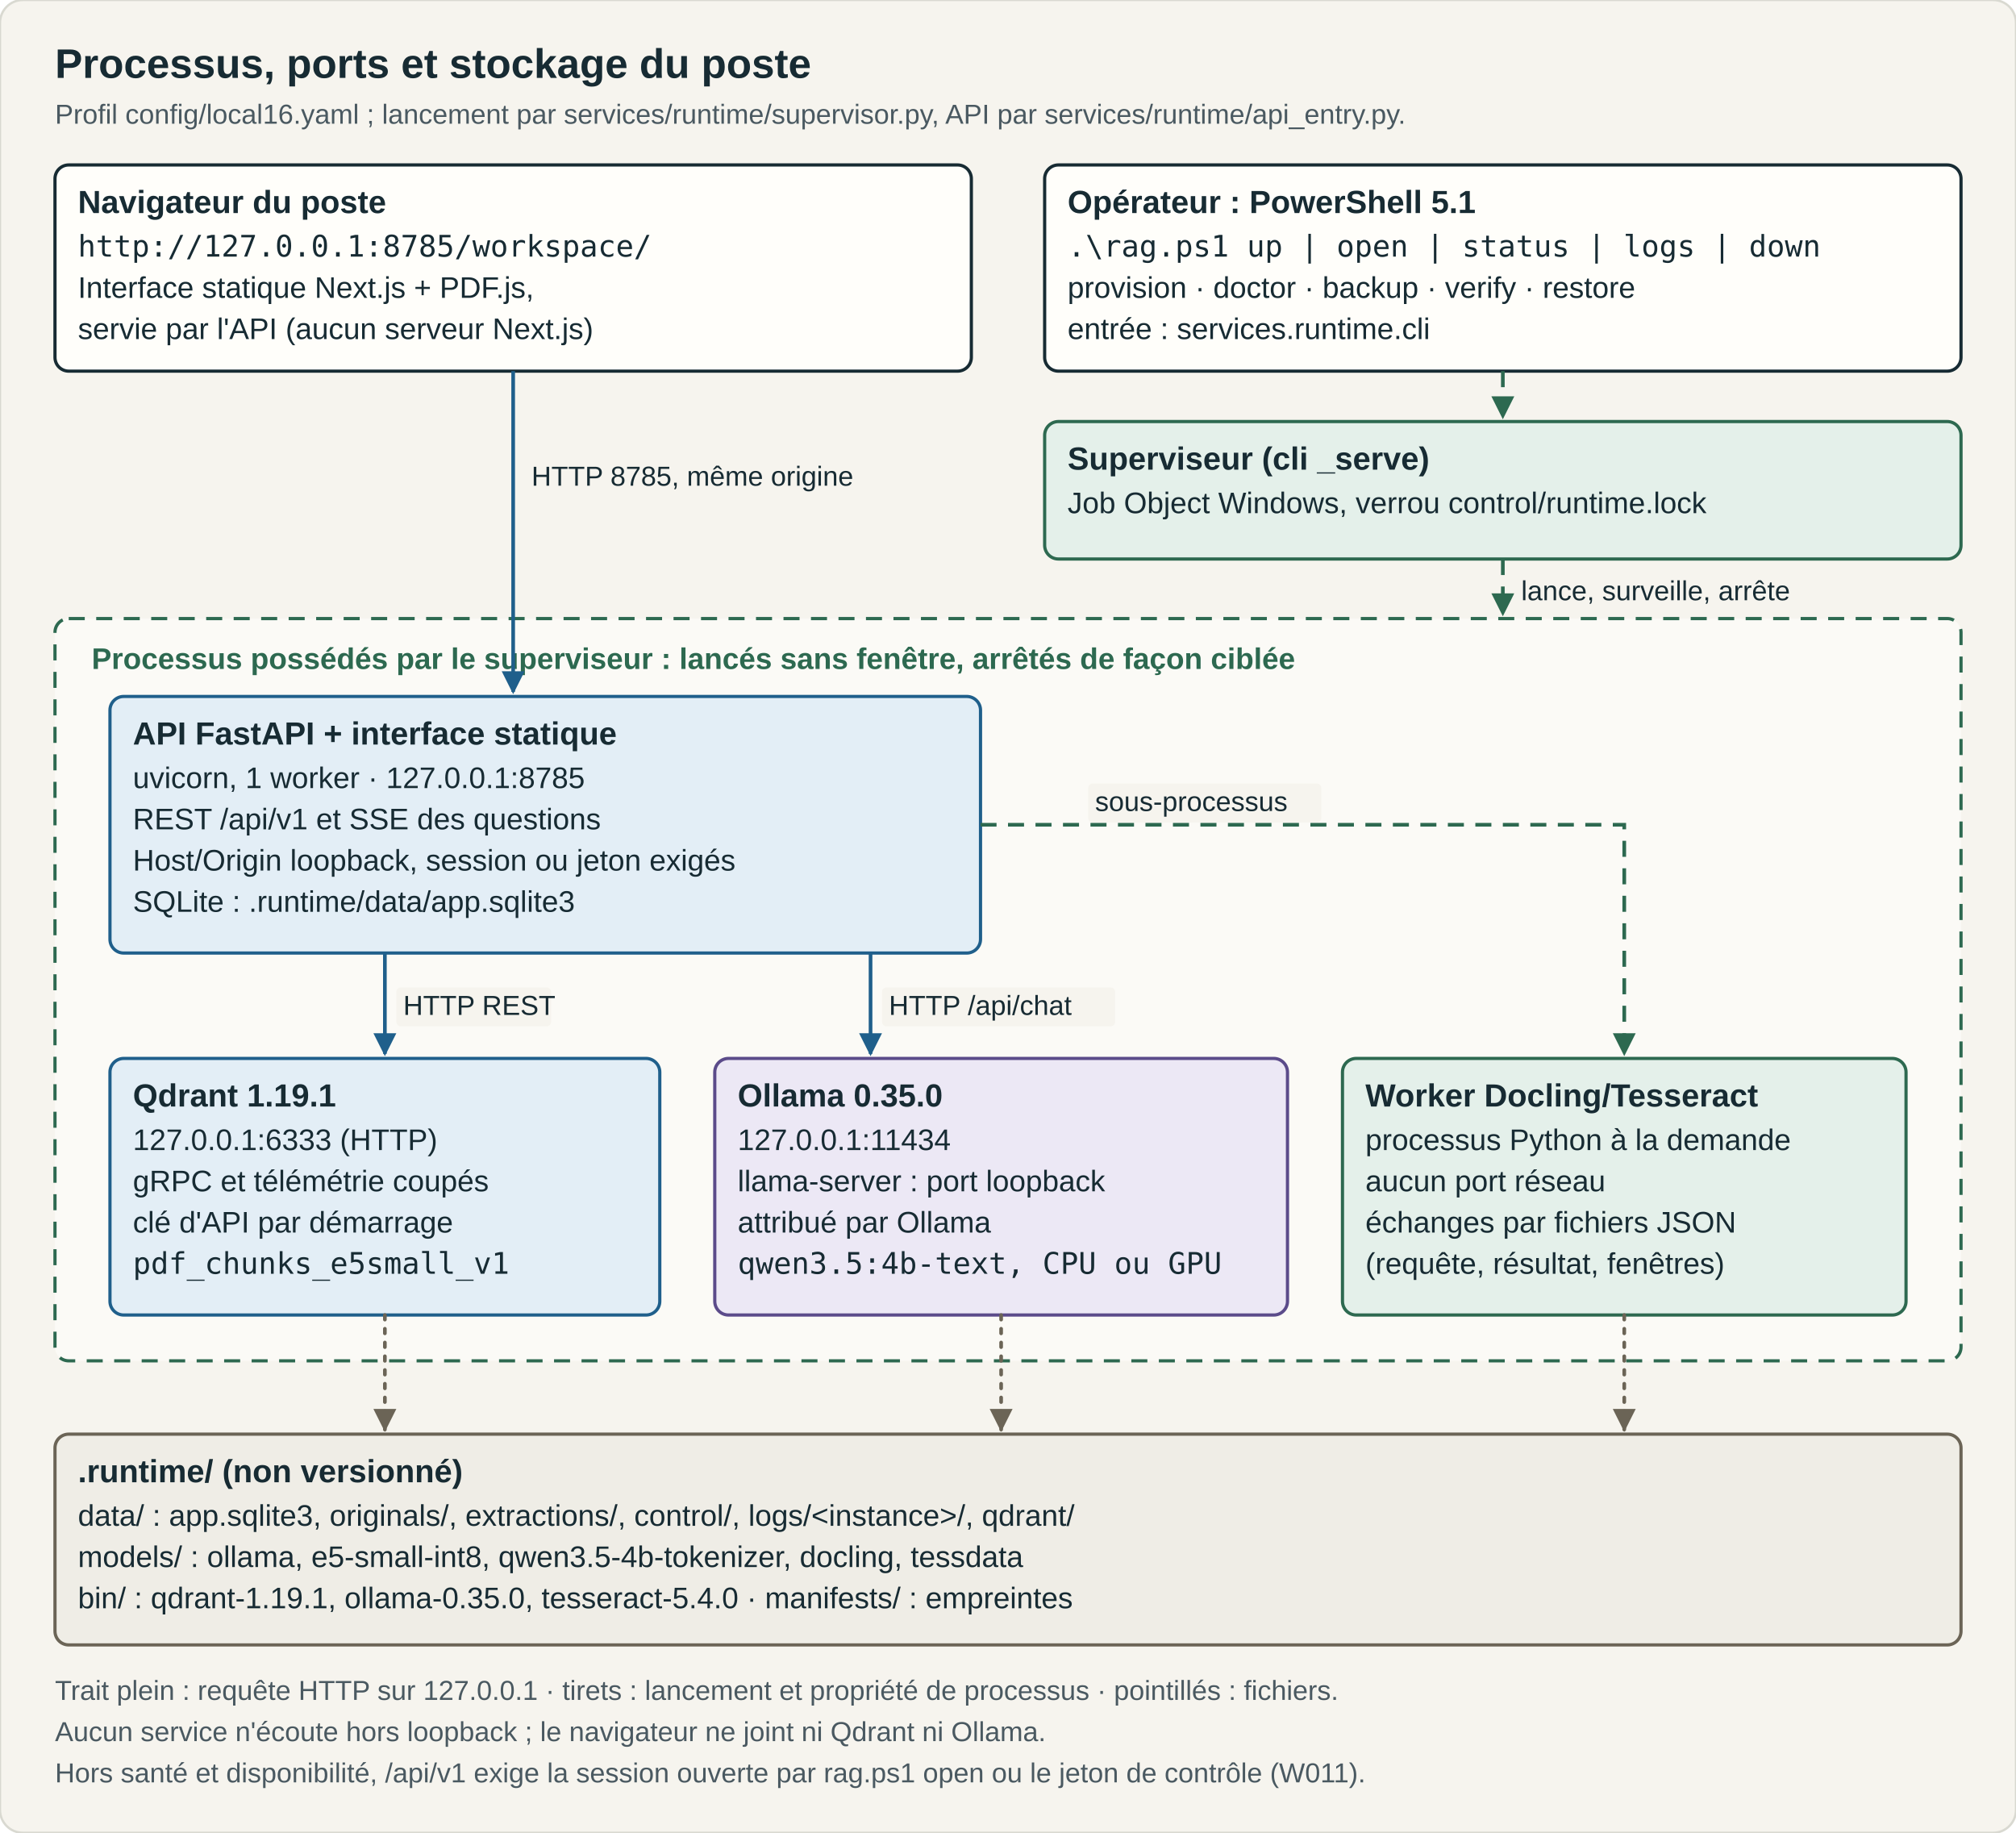
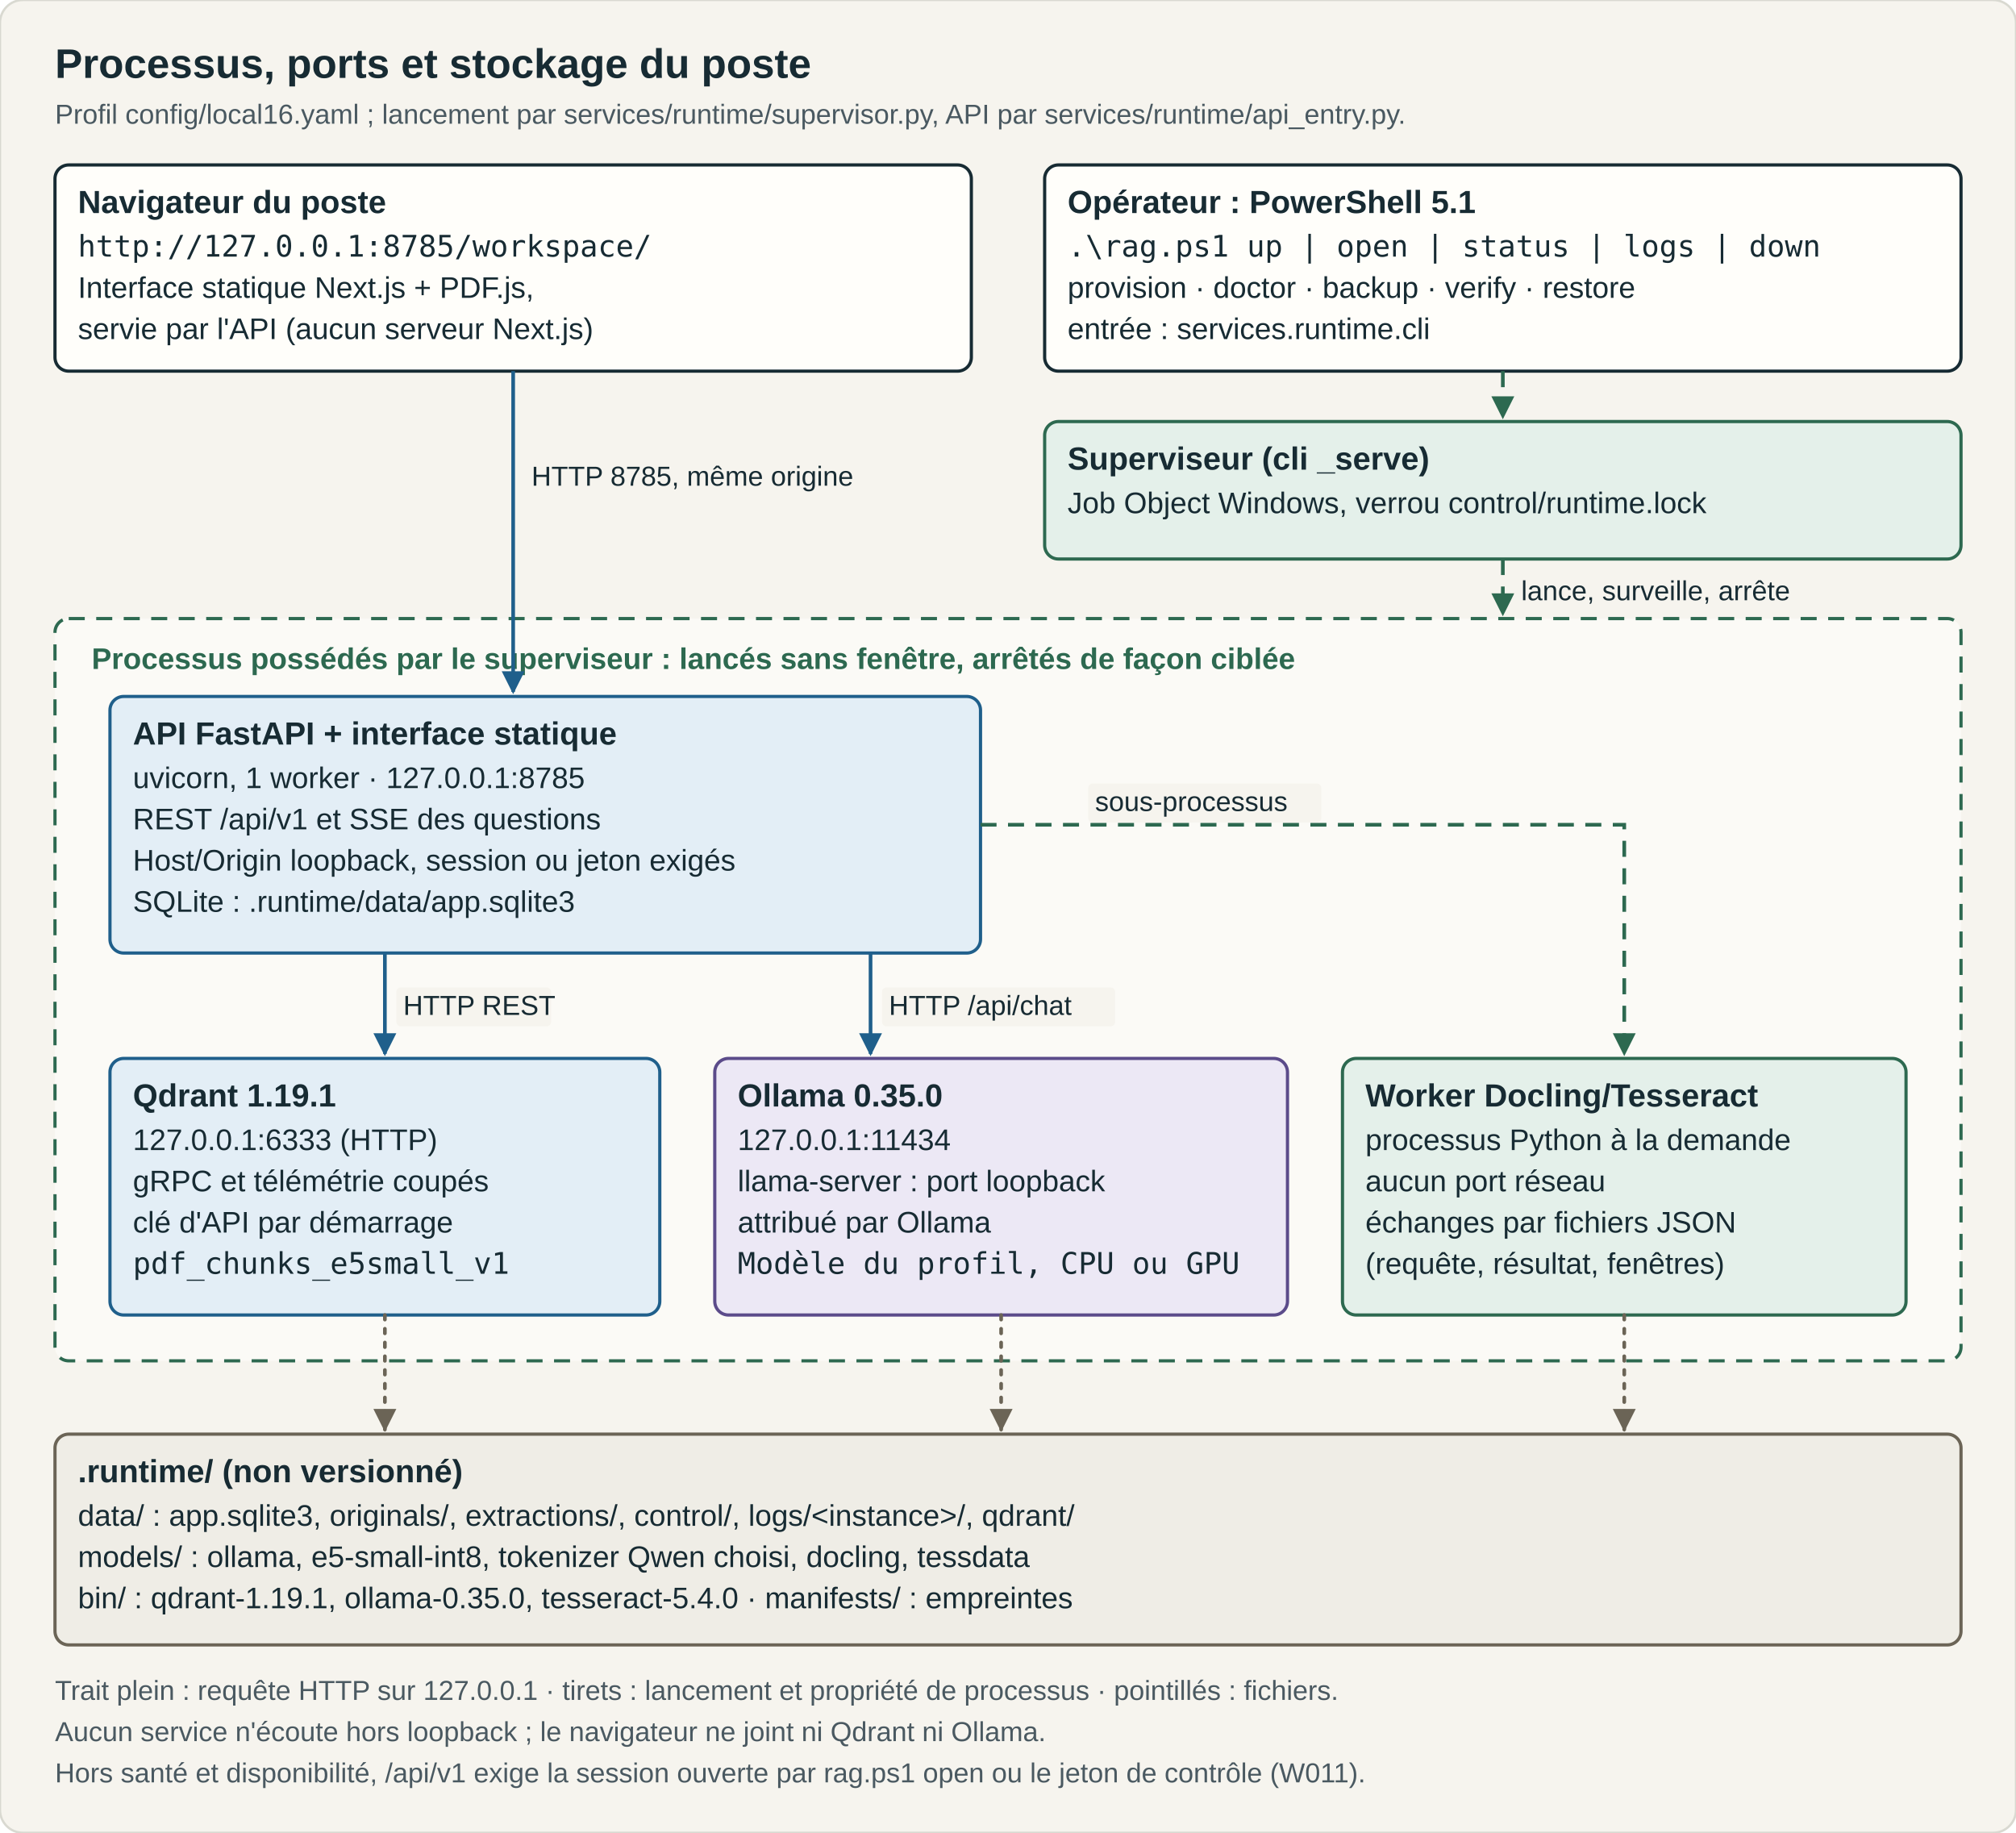
<svg xmlns="http://www.w3.org/2000/svg" width="880" height="800" viewBox="0 0 880 800" role="img" aria-labelledby="processus-ports-title processus-ports-desc" font-family="'Segoe UI', system-ui, -apple-system, 'Helvetica Neue', Arial, sans-serif">
  <defs>
    <marker id="processus-ports-head-1f5f8b" viewBox="0 0 10 10" refX="9" refY="5" markerWidth="10" markerHeight="10" markerUnits="userSpaceOnUse" orient="auto-start-reverse">
      <path d="M0,0 L10,5 L0,10 z" fill="#1F5F8B" />
    </marker>
    <marker id="processus-ports-head-2d6950" viewBox="0 0 10 10" refX="9" refY="5" markerWidth="10" markerHeight="10" markerUnits="userSpaceOnUse" orient="auto-start-reverse">
      <path d="M0,0 L10,5 L0,10 z" fill="#2D6950" />
    </marker>
    <marker id="processus-ports-head-6b6456" viewBox="0 0 10 10" refX="9" refY="5" markerWidth="10" markerHeight="10" markerUnits="userSpaceOnUse" orient="auto-start-reverse">
      <path d="M0,0 L10,5 L0,10 z" fill="#6B6456" />
    </marker>
  </defs>
  <rect x="0" y="0" width="880" height="800" rx="10" fill="#F6F4EE" stroke="#D9D9D1" />
  <text x="24" y="34" font-size="18" fill="#172B33" font-weight="600">Processus, ports et stockage du poste</text>
  <text x="24" y="54" font-size="12" fill="#4A5961">Profil config/local16.yaml ; lancement par services/runtime/supervisor.py, API par services/runtime/api_entry.py.</text>
  <rect x="24" y="72" width="400" height="90" rx="6" fill="#FFFEFA" stroke="#172B33" stroke-width="1.4" />
  <text x="34" y="93" font-size="14" fill="#172B33" font-weight="600">Navigateur du poste</text>
  <text x="34" y="112" font-size="13" fill="#172B33" font-family="Consolas, 'Cascadia Mono', 'DejaVu Sans Mono', monospace">http://127.0.0.1:8785/workspace/</text>
  <text x="34" y="130" font-size="13" fill="#172B33">Interface statique Next.js + PDF.js,</text>
  <text x="34" y="148" font-size="13" fill="#172B33">servie par l'API (aucun serveur Next.js)</text>
  <rect x="456" y="72" width="400" height="90" rx="6" fill="#FFFEFA" stroke="#172B33" stroke-width="1.4" />
  <text x="466" y="93" font-size="14" fill="#172B33" font-weight="600">Opérateur : PowerShell 5.1</text>
  <text x="466" y="112" font-size="13" fill="#172B33" font-family="Consolas, 'Cascadia Mono', 'DejaVu Sans Mono', monospace">.\rag.ps1 up | open | status | logs | down</text>
  <text x="466" y="130" font-size="13" fill="#172B33">provision · doctor · backup · verify · restore</text>
  <text x="466" y="148" font-size="13" fill="#172B33">entrée : services.runtime.cli</text>
  <rect x="456" y="184" width="400" height="60" rx="6" fill="#E4F0EA" stroke="#2D6950" stroke-width="1.4" />
  <text x="466" y="205" font-size="14" fill="#172B33" font-weight="600">Superviseur (cli _serve)</text>
  <text x="466" y="224" font-size="13" fill="#172B33">Job Object Windows, verrou control/runtime.lock</text>
  <polyline points="656,162 656,182" fill="none" stroke="#2D6950" stroke-width="1.6" stroke-dasharray="7 5" marker-end="url(#processus-ports-head-2d6950)" />
  <rect x="24" y="270" width="832" height="324" rx="6" fill="#FBFAF6" stroke="#2D6950" stroke-width="1.4" stroke-dasharray="7 5" />
  <text x="40" y="292" font-size="13" fill="#2D6950" font-weight="600">Processus possédés par le superviseur : lancés sans fenêtre, arrêtés de façon ciblée</text>
  <polyline points="656,244 656,268" fill="none" stroke="#2D6950" stroke-width="1.6" stroke-dasharray="7 5" marker-end="url(#processus-ports-head-2d6950)" />
  <rect x="661" y="250" width="170.16" height="17" rx="2" fill="#F6F4EE" stroke="#F6F4EE" stroke-width="0" />
  <text x="664" y="262" font-size="12" fill="#172B33">lance, surveille, arrête</text>
  <rect x="48" y="304" width="380" height="112" rx="6" fill="#E3EEF6" stroke="#1F5F8B" stroke-width="1.4" />
  <text x="58" y="325" font-size="14" fill="#172B33" font-weight="600">API FastAPI + interface statique</text>
  <text x="58" y="344" font-size="13" fill="#172B33">uvicorn, 1 worker · 127.0.0.1:8785</text>
  <text x="58" y="362" font-size="13" fill="#172B33">REST /api/v1 et SSE des questions</text>
  <text x="58" y="380" font-size="13" fill="#172B33">Host/Origin loopback, session ou jeton exigés</text>
  <text x="58" y="398" font-size="13" fill="#172B33">SQLite : .runtime/data/app.sqlite3</text>
  <polyline points="224,162 224,302" fill="none" stroke="#1F5F8B" stroke-width="1.6" marker-end="url(#processus-ports-head-1f5f8b)" />
  <rect x="229" y="200" width="163.32" height="17" rx="2" fill="#F6F4EE" stroke="#F6F4EE" stroke-width="0" />
  <text x="232" y="212" font-size="12" fill="#172B33">HTTP 8785, même origine</text>
  <rect x="48" y="462" width="240" height="112" rx="6" fill="#E3EEF6" stroke="#1F5F8B" stroke-width="1.4" />
  <text x="58" y="483" font-size="14" fill="#172B33" font-weight="600">Qdrant 1.19.1</text>
  <text x="58" y="502" font-size="13" fill="#172B33">127.0.0.1:6333 (HTTP)</text>
  <text x="58" y="520" font-size="13" fill="#172B33">gRPC et télémétrie coupés</text>
  <text x="58" y="538" font-size="13" fill="#172B33">clé d'API par démarrage</text>
  <text x="58" y="556" font-size="13" fill="#172B33" font-family="Consolas, 'Cascadia Mono', 'DejaVu Sans Mono', monospace">pdf_chunks_e5small_v1</text>
  <rect x="312" y="462" width="250" height="112" rx="6" fill="#ECE8F5" stroke="#5B4B8A" stroke-width="1.4" />
  <text x="322" y="483" font-size="14" fill="#172B33" font-weight="600">Ollama 0.35.0</text>
  <text x="322" y="502" font-size="13" fill="#172B33">127.0.0.1:11434</text>
  <text x="322" y="520" font-size="13" fill="#172B33">llama-server : port loopback</text>
  <text x="322" y="538" font-size="13" fill="#172B33">attribué par Ollama</text>
-   <text x="322" y="556" font-size="13" fill="#172B33" font-family="Consolas, 'Cascadia Mono', 'DejaVu Sans Mono', monospace">qwen3.5:4b-text, CPU ou GPU</text>
+   <text x="322" y="556" font-size="13" fill="#172B33" font-family="Consolas, 'Cascadia Mono', 'DejaVu Sans Mono', monospace">Modèle du profil, CPU ou GPU</text>
  <rect x="586" y="462" width="246" height="112" rx="6" fill="#E4F0EA" stroke="#2D6950" stroke-width="1.4" />
  <text x="596" y="483" font-size="14" fill="#172B33" font-weight="600">Worker Docling/Tesseract</text>
  <text x="596" y="502" font-size="13" fill="#172B33">processus Python à la demande</text>
  <text x="596" y="520" font-size="13" fill="#172B33">aucun port réseau</text>
  <text x="596" y="538" font-size="13" fill="#172B33">échanges par fichiers JSON</text>
  <text x="596" y="556" font-size="13" fill="#172B33">(requête, résultat, fenêtres)</text>
  <polyline points="168,416 168,460" fill="none" stroke="#1F5F8B" stroke-width="1.6" marker-end="url(#processus-ports-head-1f5f8b)" />
  <rect x="173" y="431" width="67.56" height="17" rx="2" fill="#F6F4EE" stroke="#F6F4EE" stroke-width="0" />
  <text x="176" y="443" font-size="12" fill="#172B33">HTTP REST</text>
  <polyline points="380,416 380,460" fill="none" stroke="#1F5F8B" stroke-width="1.6" marker-end="url(#processus-ports-head-1f5f8b)" />
  <rect x="385" y="431" width="101.76" height="17" rx="2" fill="#F6F4EE" stroke="#F6F4EE" stroke-width="0" />
  <text x="388" y="443" font-size="12" fill="#172B33">HTTP /api/chat</text>
  <polyline points="428,360 709,360 709,460" fill="none" stroke="#2D6950" stroke-width="1.6" stroke-dasharray="7 5" marker-end="url(#processus-ports-head-2d6950)" />
  <rect x="475" y="342" width="101.76" height="17" rx="2" fill="#F6F4EE" stroke="#F6F4EE" stroke-width="0" />
  <text x="478" y="354" font-size="12" fill="#172B33">sous-processus</text>
  <rect x="24" y="626" width="832" height="92" rx="6" fill="#EFEDE6" stroke="#6B6456" stroke-width="1.4" />
  <text x="34" y="647" font-size="14" fill="#172B33" font-weight="600">.runtime/ (non versionné)</text>
  <text x="34" y="666" font-size="13" fill="#172B33">data/ : app.sqlite3, originals/, extractions/, control/, logs/&lt;instance&gt;/, qdrant/</text>
-   <text x="34" y="684" font-size="13" fill="#172B33">models/ : ollama, e5-small-int8, qwen3.5-4b-tokenizer, docling, tessdata</text>
+   <text x="34" y="684" font-size="13" fill="#172B33">models/ : ollama, e5-small-int8, tokenizer Qwen choisi, docling, tessdata</text>
  <text x="34" y="702" font-size="13" fill="#172B33">bin/ : qdrant-1.19.1, ollama-0.35.0, tesseract-5.4.0 · manifests/ : empreintes</text>
  <polyline points="168,574 168,624" fill="none" stroke="#6B6456" stroke-width="1.6" stroke-dasharray="2 4" stroke-linecap="round" marker-end="url(#processus-ports-head-6b6456)" />
  <polyline points="437,574 437,624" fill="none" stroke="#6B6456" stroke-width="1.6" stroke-dasharray="2 4" stroke-linecap="round" marker-end="url(#processus-ports-head-6b6456)" />
  <polyline points="709,574 709,624" fill="none" stroke="#6B6456" stroke-width="1.6" stroke-dasharray="2 4" stroke-linecap="round" marker-end="url(#processus-ports-head-6b6456)" />
  <text x="24" y="742" font-size="12" fill="#4A5961">Trait plein : requête HTTP sur 127.0.0.1 · tirets : lancement et propriété de processus · pointillés : fichiers.</text>
  <text x="24" y="760" font-size="12" fill="#4A5961">Aucun service n'écoute hors loopback ; le navigateur ne joint ni Qdrant ni Ollama.</text>
  <text x="24" y="778" font-size="12" fill="#4A5961">Hors santé et disponibilité, /api/v1 exige la session ouverte par rag.ps1 open ou le jeton de contrôle (W011).</text>
</svg>
